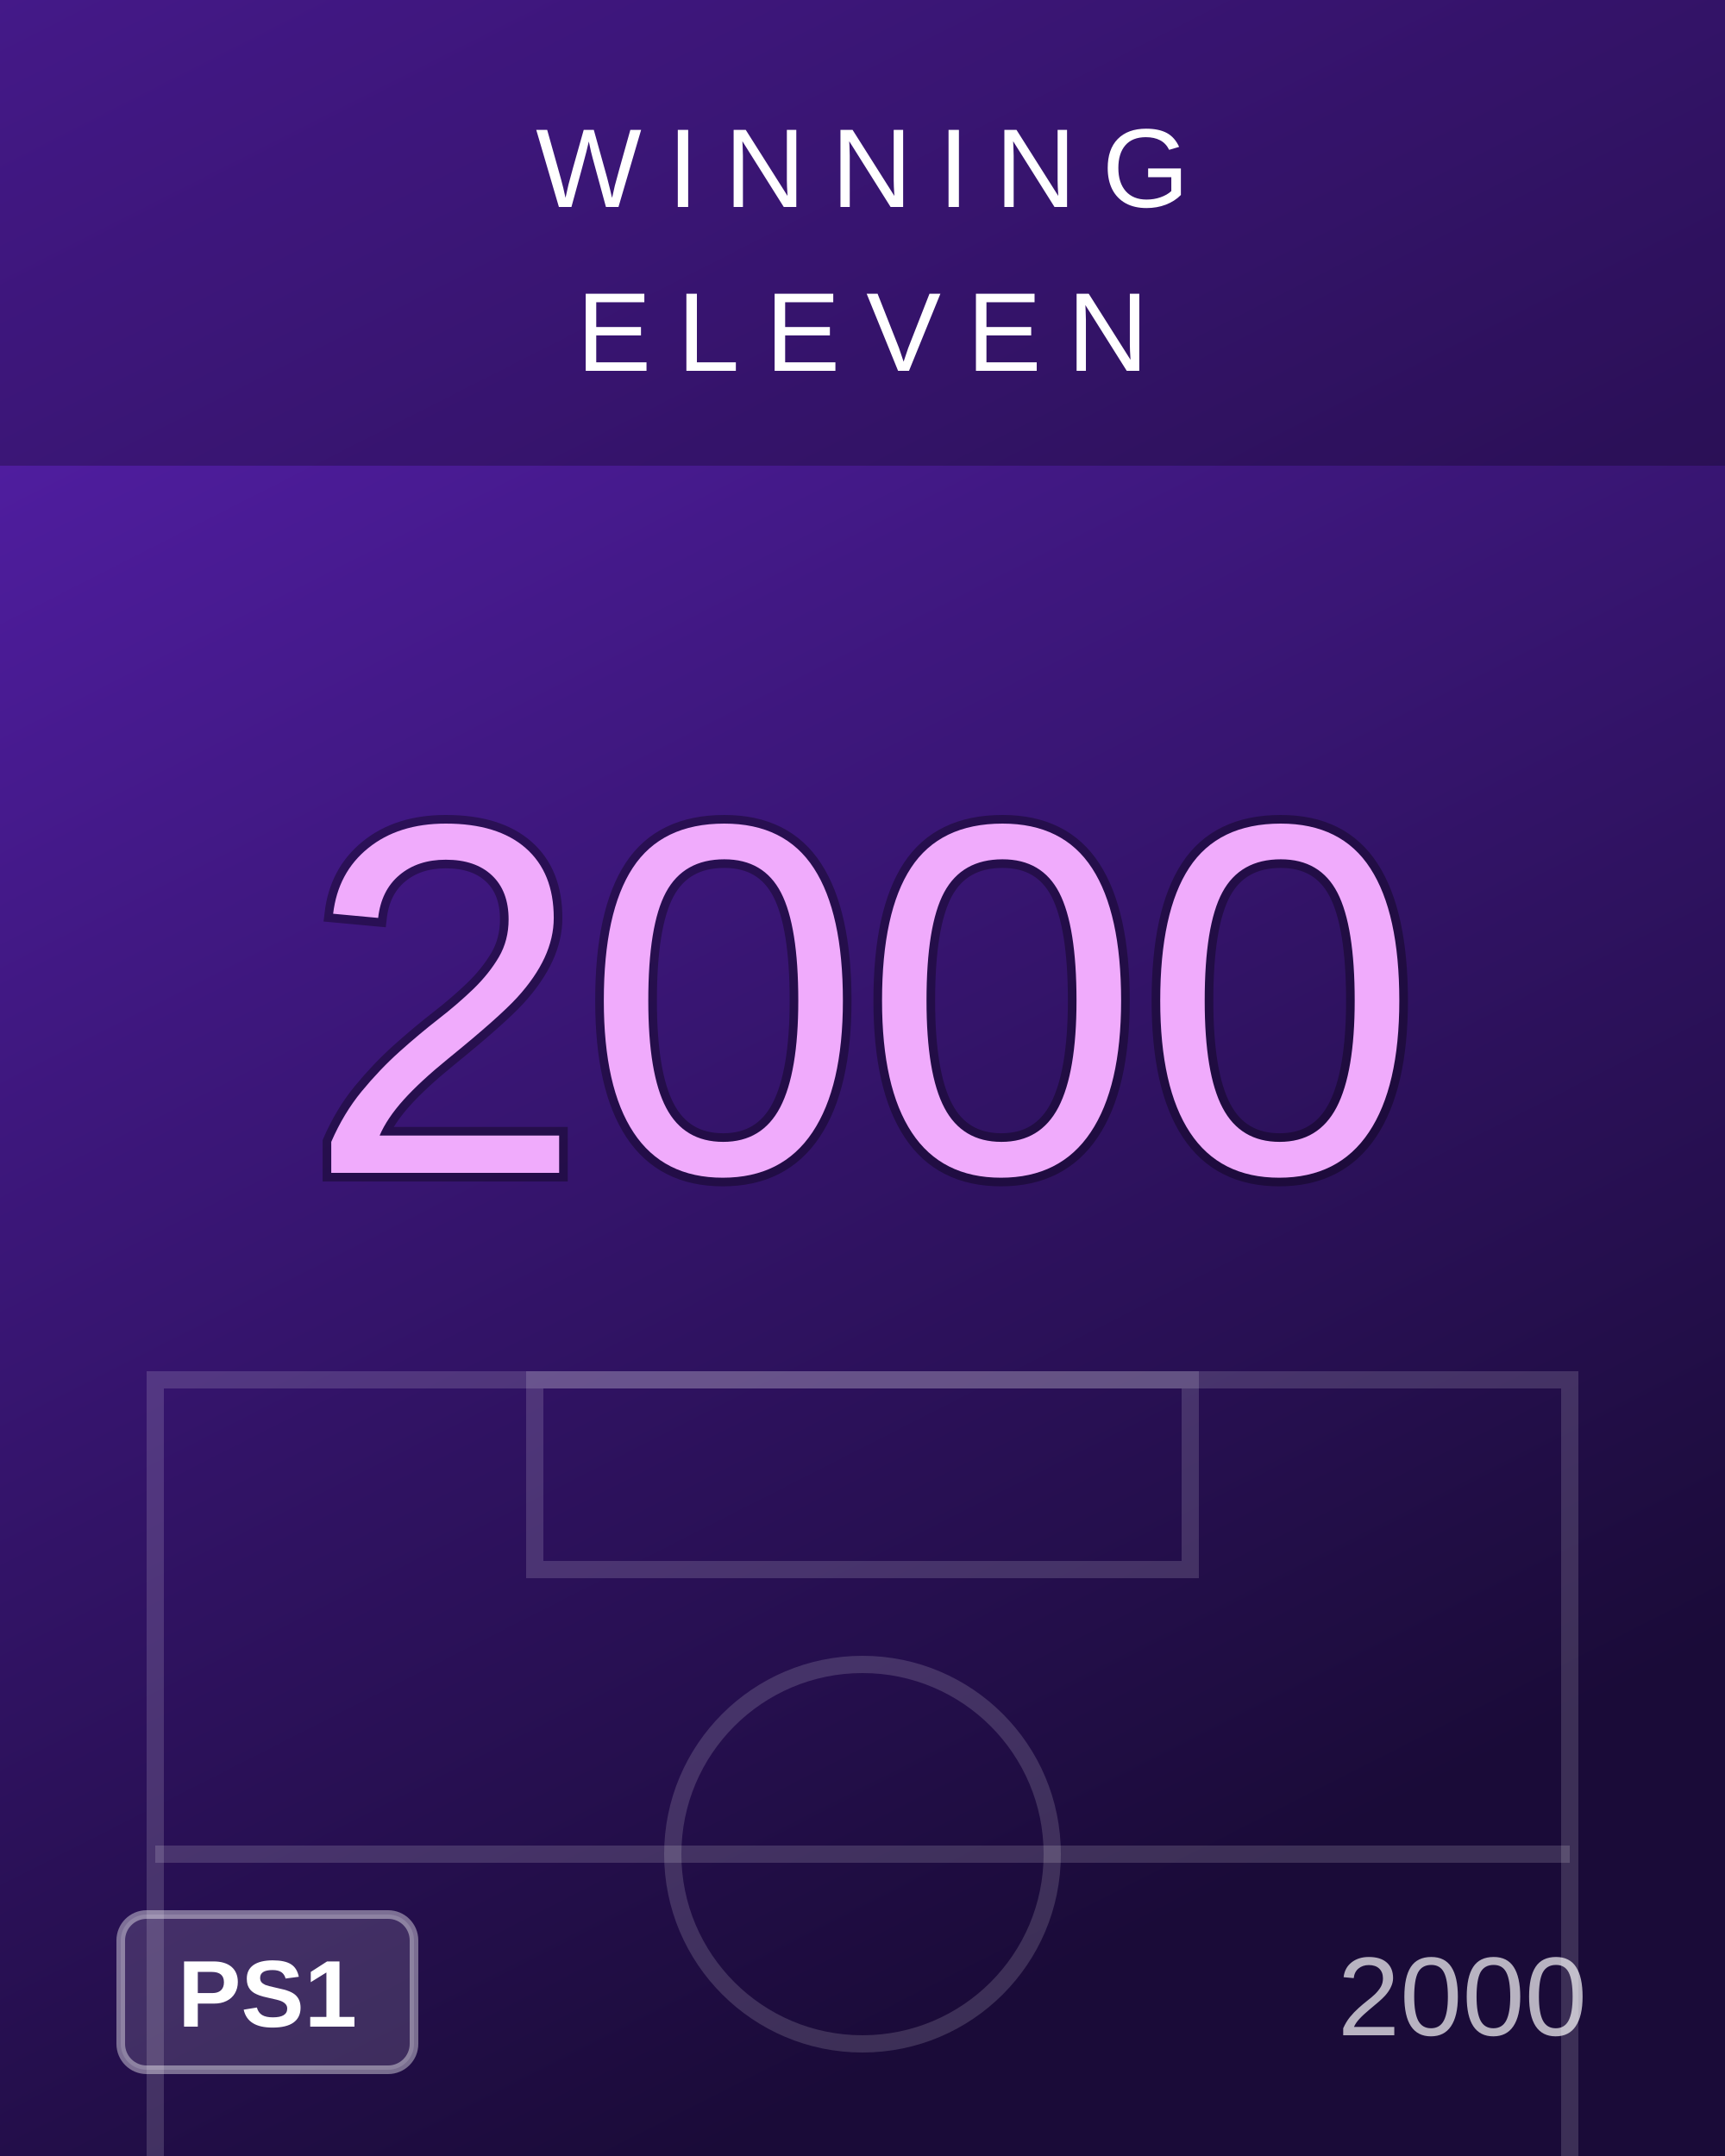
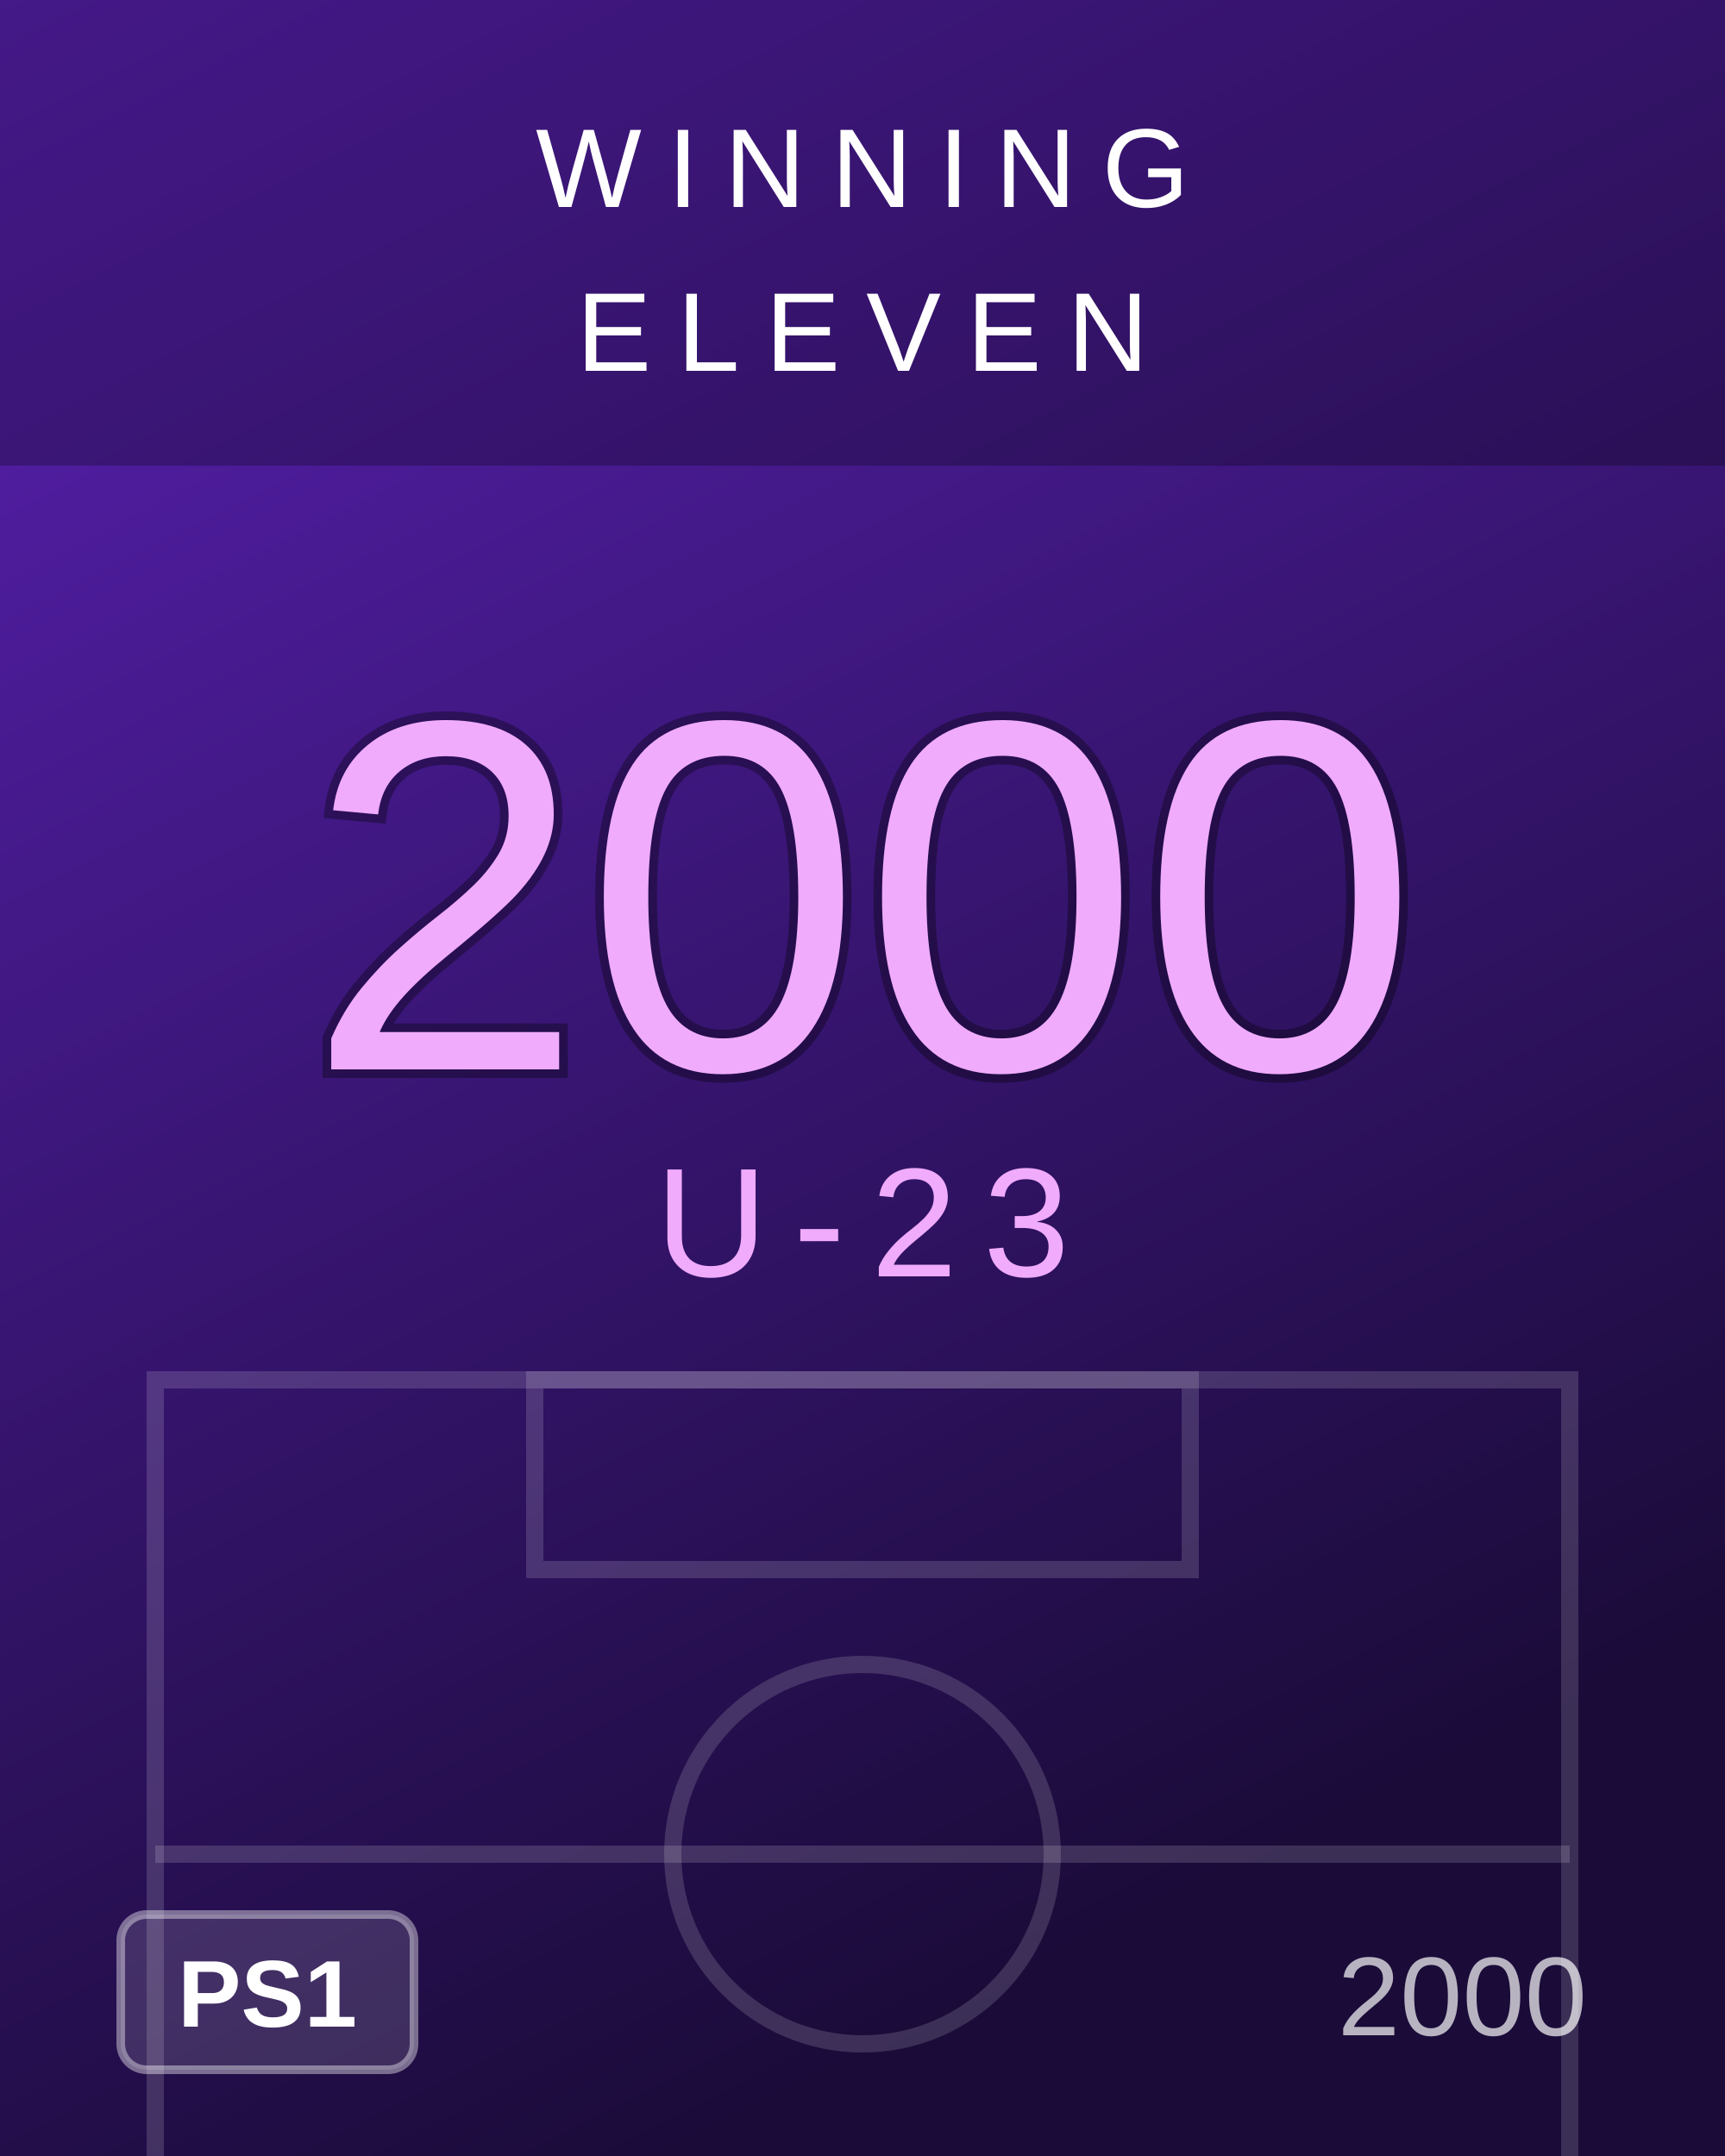
- <svg xmlns="http://www.w3.org/2000/svg" width="200" height="250" viewBox="0 0 200 250" role="img" aria-label="Winning Eleven 2000">
+ <svg xmlns="http://www.w3.org/2000/svg" width="200" height="250" viewBox="0 0 200 250" role="img" aria-label="Winning Eleven 2000 U-23">
  <defs>
    <linearGradient id="bg" x1="0" y1="0" x2="0.4" y2="1">
      <stop offset="0" stop-color="#5b21b6" />
      <stop offset="1" stop-color="#1a0b38" />
    </linearGradient>
  </defs>
  <rect width="200" height="250" fill="url(#bg)" />
  <g fill="none" stroke="#ffffff26" stroke-width="2">
    <rect x="18" y="160" width="164" height="110" />
    <line x1="18" y1="215" x2="182" y2="215" />
    <circle cx="100" cy="215" r="22" />
    <rect x="62" y="160" width="76" height="22" />
  </g>
  <rect x="0" y="0" width="200" height="54" fill="#00000040" />
  <text x="100" y="24" text-anchor="middle" font-family="Arial Black, Arial, Helvetica, sans-serif" font-size="13" letter-spacing="3" fill="#ffffff">WINNING</text>
  <text x="100" y="43" text-anchor="middle" font-family="Arial Black, Arial, Helvetica, sans-serif" font-size="13" letter-spacing="3" fill="#ffffff">ELEVEN</text>
-   <text x="100" y="136" text-anchor="middle" font-family="Arial Black, Arial, Helvetica, sans-serif" font-size="58" fill="#f0abfc" stroke="#00000055" stroke-width="2" paint-order="stroke">2000</text>
+   <text x="100" y="124" text-anchor="middle" font-family="Arial Black, Arial, Helvetica, sans-serif" font-size="58" fill="#f0abfc" stroke="#00000055" stroke-width="2" paint-order="stroke">2000</text>
+   <text x="100" y="148" text-anchor="middle" font-family="Arial Black, Arial, Helvetica, sans-serif" font-size="18" letter-spacing="3" fill="#f0abfc">U-23</text>
  <rect x="14" y="222" width="34" height="18" rx="3" fill="#ffffff22" stroke="#ffffff66" />
  <text x="31" y="235" text-anchor="middle" font-family="Arial, sans-serif" font-size="11" font-weight="700" fill="#fff">PS1</text>
  <text x="184" y="236" text-anchor="end" font-family="Arial, sans-serif" font-size="13" fill="#ffffffb0">2000</text>
</svg>
